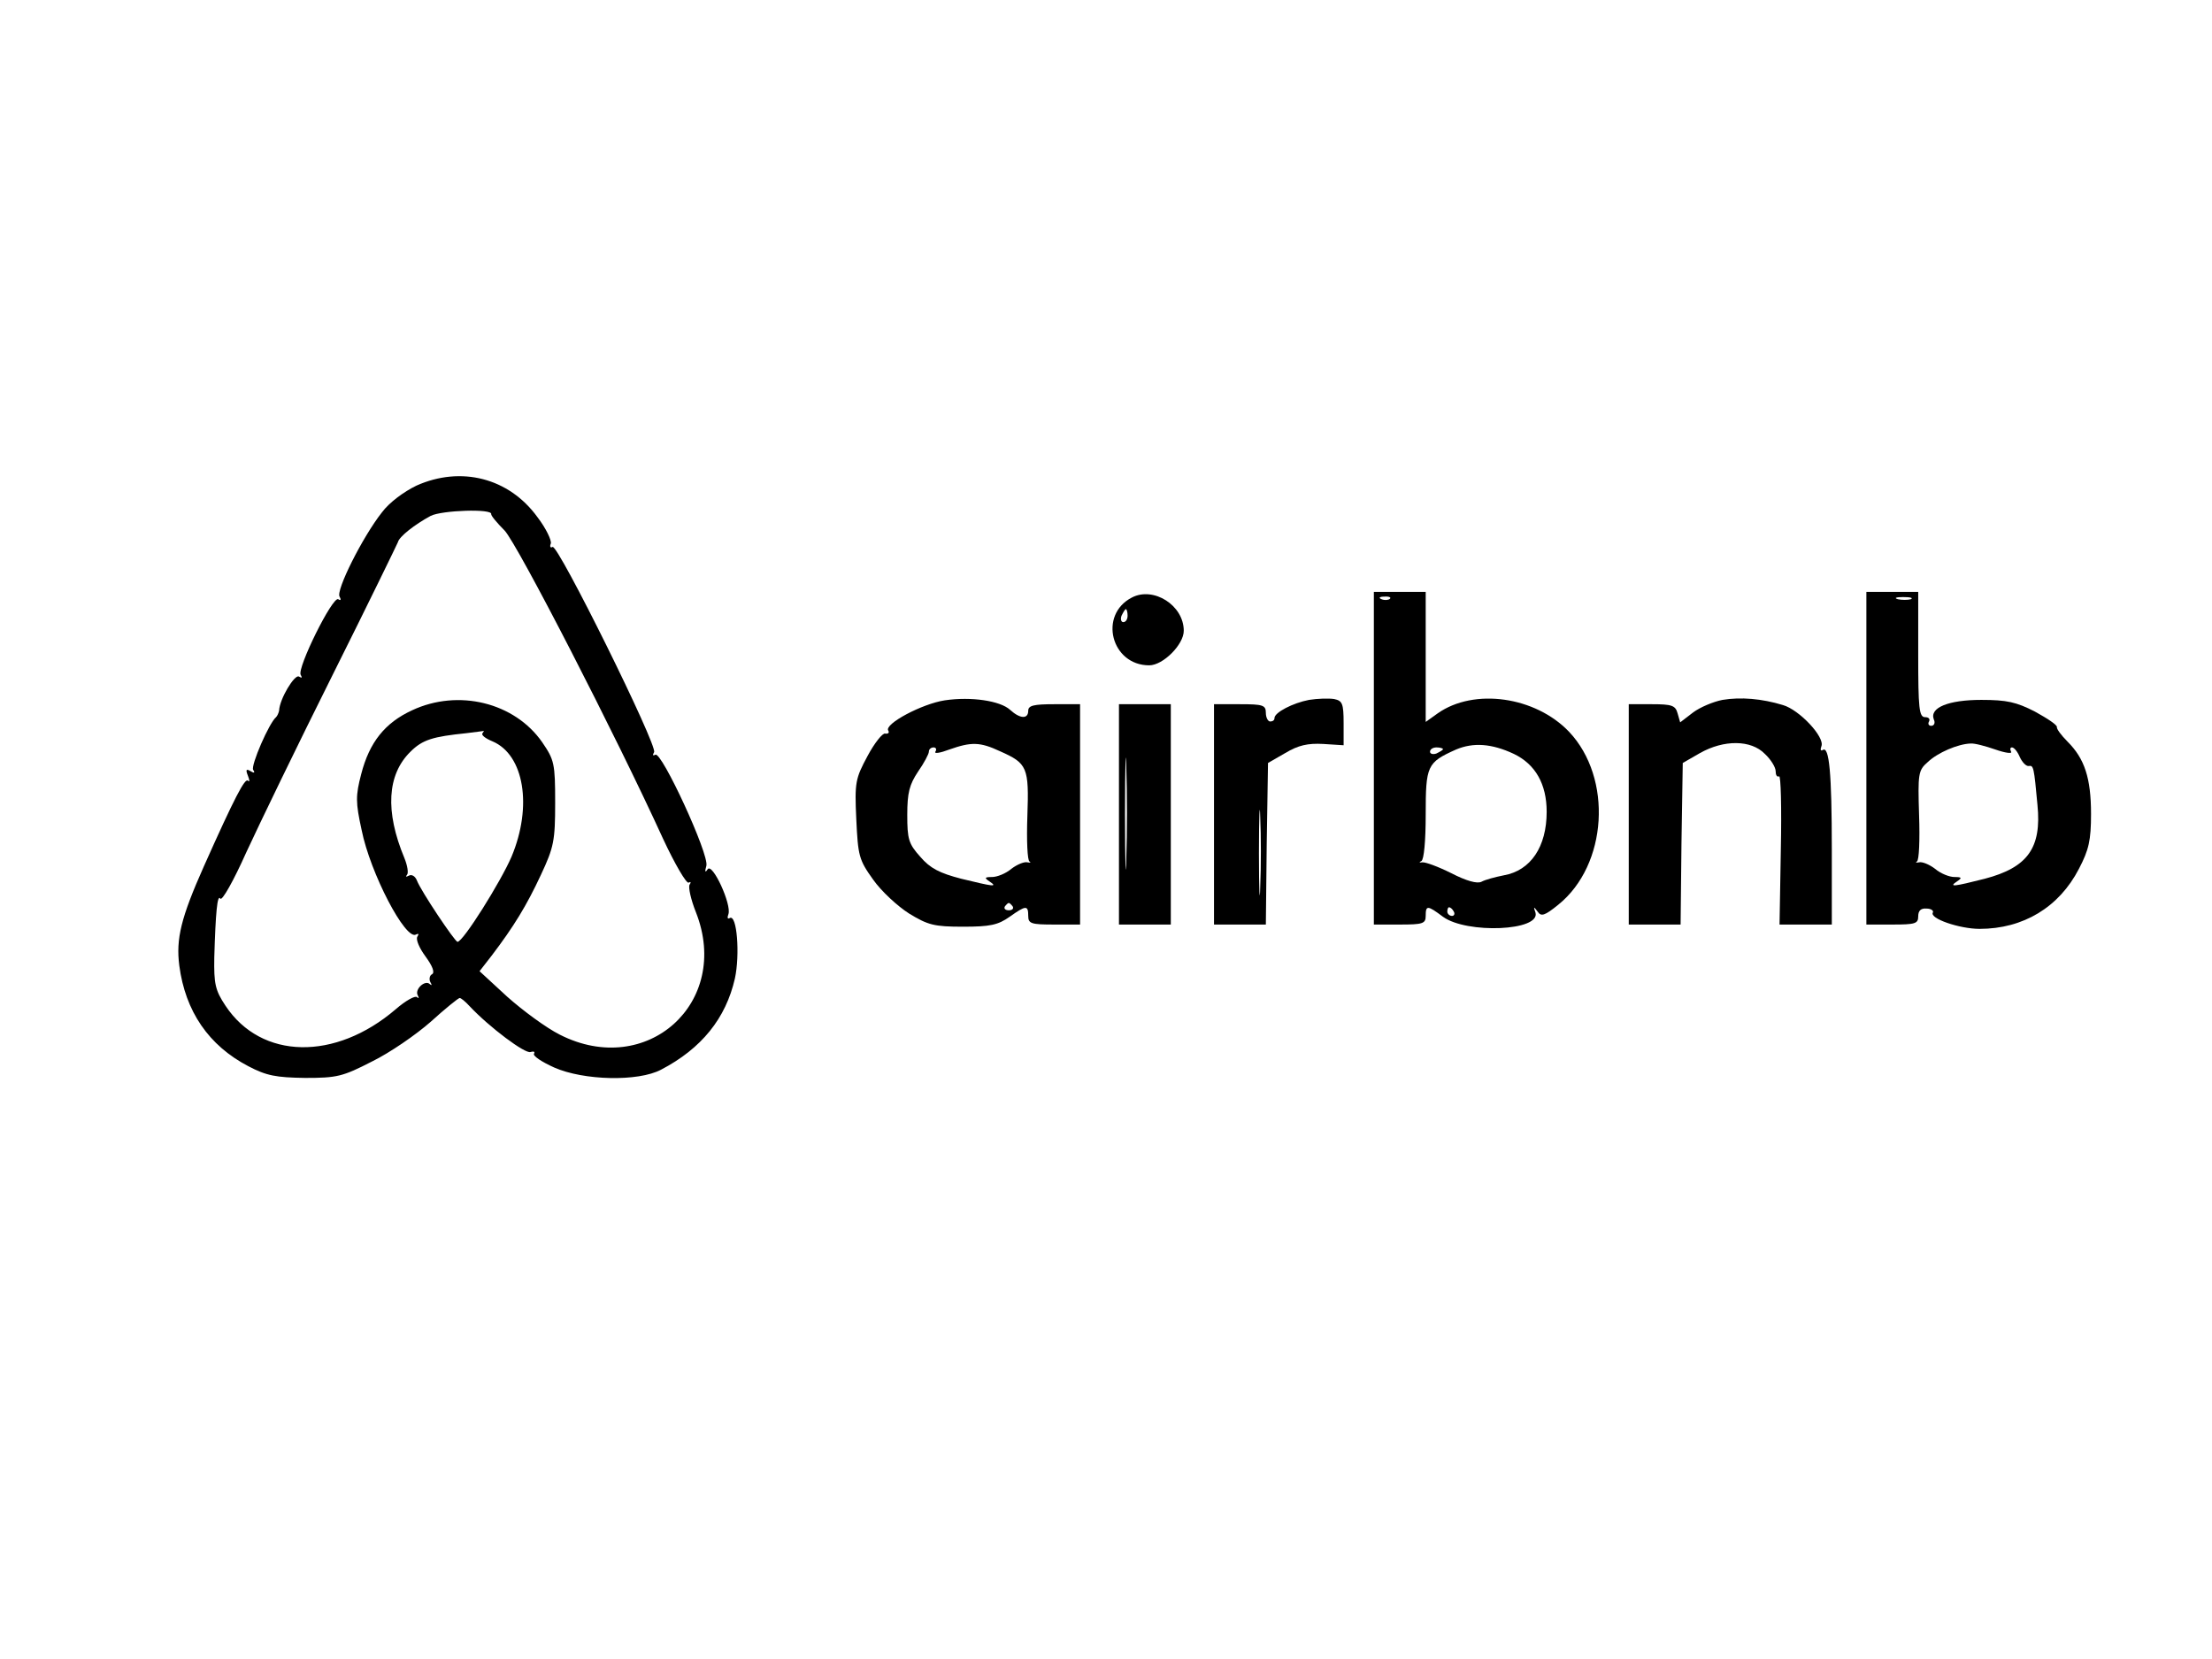
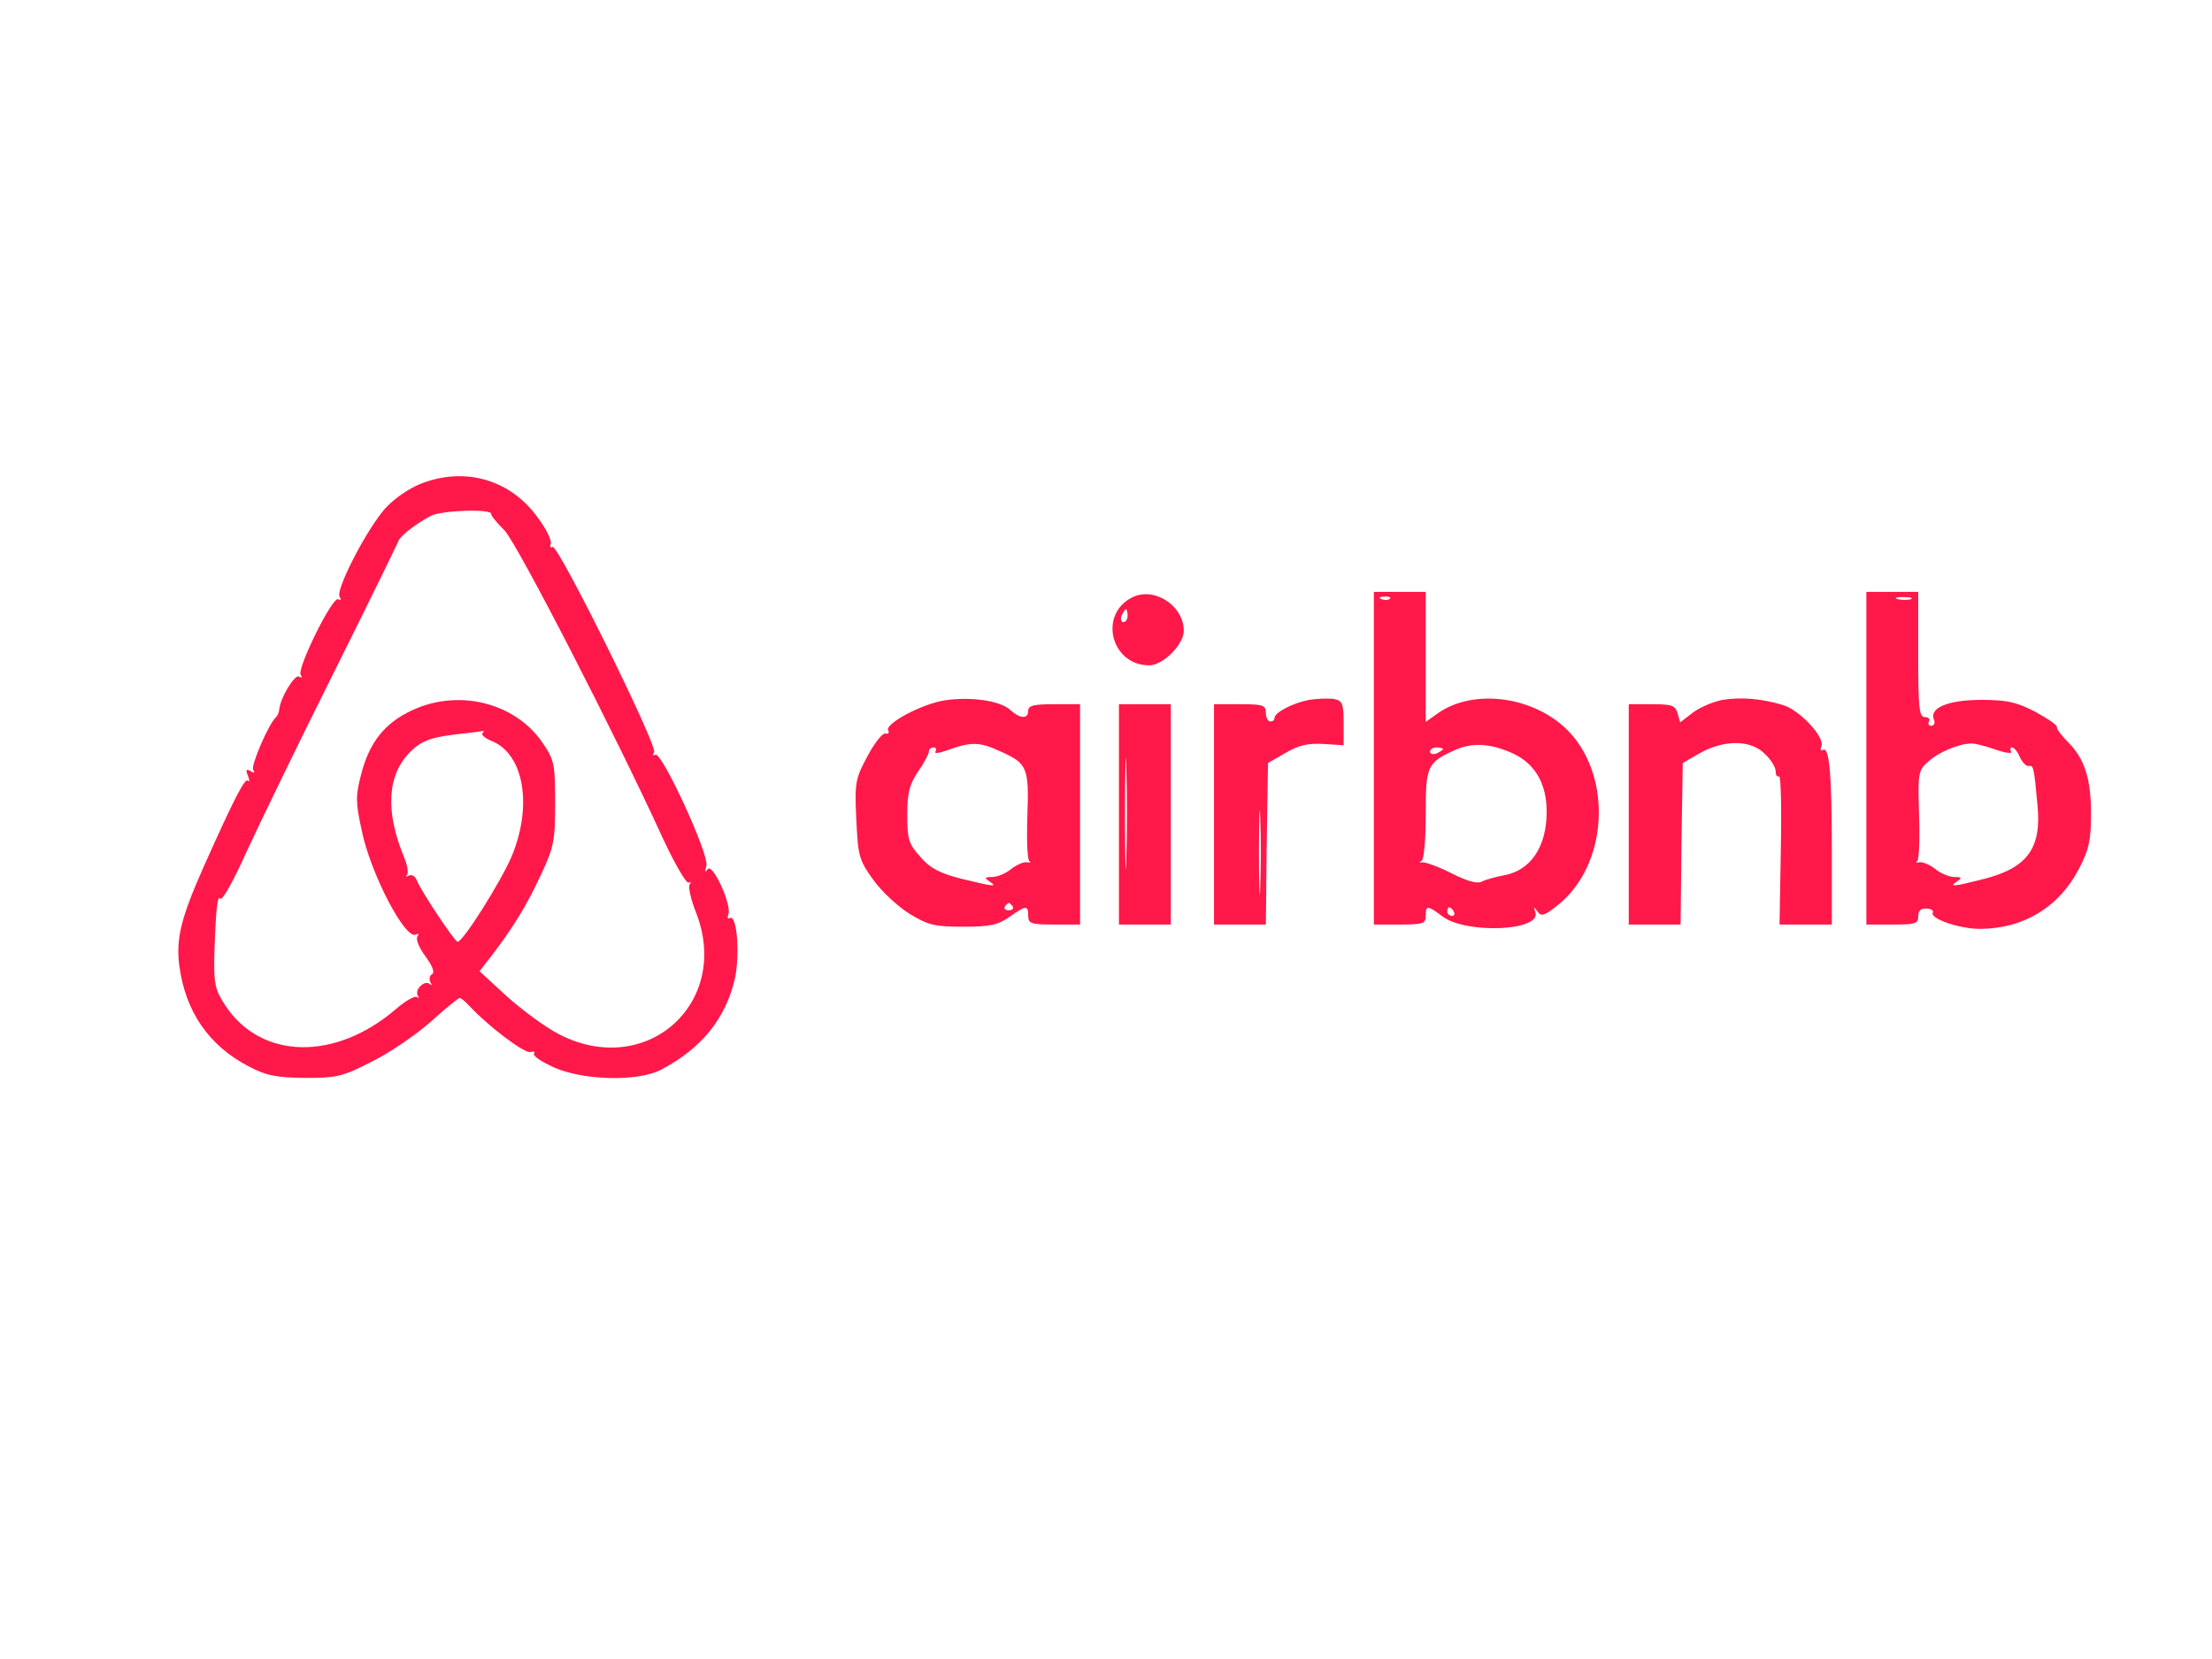
<svg xmlns="http://www.w3.org/2000/svg" version="1.0" width="512pt" height="384pt" viewBox="0 0 512 384" preserveAspectRatio="xMidYMid meet">
-   <g transform="translate(0,384) scale(0.1,-0.1)" fill="#000000" stroke="none">
+   <g transform="translate(0,384) scale(0.1,-0.1)" fill="rgba(255, 0, 55, 0.904)" stroke="none">
    <path d="M964 2716 c-29 -14 -63 -39 -80 -62 -45 -57 -107 -181 -98 -195 4 -7 3 -10 -3 -6 -13 8 -96 -160 -87 -175 4 -7 3 -8 -4 -4 -10 6 -45 -52 -46 -79 -1 -5 -4 -12 -7 -15 -16 -13 -59 -112 -53 -122 5 -7 2 -8 -6 -3 -10 6 -12 4 -6 -11 4 -10 4 -15 0 -11 -7 7 -31 -39 -102 -198 -53 -119 -65 -168 -57 -230 14 -106 68 -185 160 -233 42 -22 64 -26 131 -27 74 0 87 3 155 38 41 20 102 62 136 92 33 30 64 55 67 55 3 0 13 -8 23 -19 46 -49 129 -111 141 -106 7 2 11 1 8 -4 -3 -5 18 -19 47 -32 68 -30 194 -33 247 -5 94 49 150 119 171 211 12 55 5 150 -12 140 -5 -3 -6 1 -3 9 8 22 -37 120 -48 104 -6 -9 -7 -6 -3 8 7 26 -104 266 -118 257 -6 -3 -7 -1 -3 6 9 14 -223 483 -235 475 -5 -3 -7 1 -4 8 2 7 -11 35 -31 61 -66 91 -177 119 -280 73z m173 -66 c-1 -3 13 -20 31 -38 30 -32 257 -473 367 -714 27 -58 54 -104 59 -101 5 3 6 1 2 -5 -3 -6 3 -34 15 -64 82 -209 -114 -385 -315 -283 -32 16 -86 56 -122 88 l-64 59 28 36 c51 67 81 116 114 187 30 64 33 79 33 167 0 91 -2 99 -30 140 -64 92 -194 124 -301 74 -63 -29 -99 -74 -118 -148 -13 -50 -13 -65 1 -129 20 -100 102 -257 126 -242 6 3 7 1 3 -5 -4 -7 5 -27 19 -46 16 -22 22 -37 15 -41 -6 -3 -7 -12 -4 -18 4 -7 4 -9 -1 -5 -11 11 -36 -12 -28 -26 3 -6 3 -8 -2 -4 -4 4 -26 -8 -49 -28 -140 -120 -311 -117 -394 8 -24 36 -27 51 -26 112 3 103 7 147 14 136 4 -6 31 42 60 107 30 65 120 251 201 413 81 162 148 300 150 305 3 13 39 41 76 61 26 13 143 17 140 4z m-20 -507 c-4 -4 6 -12 23 -19 73 -31 93 -150 44 -267 -25 -58 -112 -197 -125 -197 -6 0 -85 118 -94 142 -4 10 -12 15 -19 11 -6 -3 -8 -3 -4 2 4 4 1 22 -6 39 -45 108 -40 193 14 246 28 28 52 35 130 43 19 2 37 5 39 5 2 1 1 -1 -2 -5z" />
    <path d="M2620 2457 c-78 -40 -48 -157 40 -157 32 0 80 48 80 80 0 59 -70 103 -120 77z m-10 -42 c0 -8 -4 -15 -10 -15 -5 0 -7 7 -4 15 4 8 8 15 10 15 2 0 4 -7 4 -15z" />
    <path d="M3180 2085 l0 -385 60 0 c53 0 60 2 60 20 0 25 4 25 40 -2 55 -40 227 -33 214 10 -5 14 -4 14 5 2 8 -12 16 -10 48 16 114 92 126 293 25 400 -78 82 -220 102 -304 43 l-28 -20 0 150 0 151 -60 0 -60 0 0 -385z m37 369 c-3 -3 -12 -4 -19 -1 -8 3 -5 6 6 6 11 1 17 -2 13 -5z m287 -359 c50 -24 76 -70 76 -134 0 -81 -37 -136 -99 -147 -20 -4 -43 -10 -52 -15 -10 -5 -35 2 -70 20 -30 15 -60 26 -67 25 -7 -1 -8 0 -2 3 6 3 10 47 10 107 0 114 3 121 70 151 40 17 83 14 134 -10z m-164 11 c0 -2 -7 -6 -15 -10 -8 -3 -15 -1 -15 4 0 6 7 10 15 10 8 0 15 -2 15 -4z m25 -376 c3 -5 1 -10 -4 -10 -6 0 -11 5 -11 10 0 6 2 10 4 10 3 0 8 -4 11 -10z" />
    <path d="M4320 2085 l0 -385 60 0 c53 0 60 2 60 19 0 13 6 19 19 18 11 0 17 -5 15 -9 -9 -14 62 -38 108 -38 101 0 184 50 230 139 23 44 28 66 28 127 0 83 -15 128 -54 167 -15 15 -26 30 -25 34 1 5 -22 20 -51 36 -43 22 -65 27 -124 27 -76 0 -120 -18 -110 -45 4 -8 1 -15 -6 -15 -6 0 -8 5 -5 10 3 6 -1 10 -9 10 -14 0 -16 20 -16 145 l0 145 -60 0 -60 0 0 -385z m103 368 c-7 -2 -21 -2 -30 0 -10 3 -4 5 12 5 17 0 24 -2 18 -5z m196 -348 c23 -8 39 -10 36 -5 -3 6 -2 10 2 10 5 0 13 -10 18 -22 6 -13 15 -22 21 -21 11 2 12 -3 20 -90 10 -100 -23 -145 -122 -171 -71 -18 -85 -20 -64 -6 12 8 11 10 -6 10 -12 0 -32 8 -45 19 -13 10 -30 17 -37 15 -7 -1 -9 -1 -5 2 5 2 7 50 5 107 -3 96 -2 104 20 123 23 22 70 42 99 43 9 1 35 -6 58 -14z" />
    <path d="M2187 2219 c-53 -8 -141 -55 -131 -70 3 -5 0 -8 -7 -7 -6 2 -25 -22 -41 -52 -28 -52 -30 -61 -26 -146 4 -85 6 -94 39 -140 19 -27 57 -62 84 -79 43 -26 57 -30 124 -30 63 0 81 4 108 23 38 27 43 27 43 2 0 -18 7 -20 60 -20 l60 0 0 255 0 255 -60 0 c-47 0 -60 -3 -60 -15 0 -20 -19 -19 -42 2 -23 21 -90 31 -151 22z m128 -118 c63 -28 67 -37 63 -150 -2 -56 0 -103 5 -105 4 -3 2 -3 -5 -2 -7 2 -24 -5 -37 -15 -13 -11 -33 -19 -45 -19 -17 0 -18 -2 -6 -10 21 -14 9 -12 -65 6 -50 13 -72 24 -95 51 -27 30 -30 41 -30 97 0 51 5 70 25 100 14 20 25 41 25 46 0 6 5 10 11 10 5 0 8 -4 4 -10 -3 -5 11 -3 32 5 51 18 71 18 118 -4z m29 -359 c3 -5 -1 -9 -9 -9 -8 0 -12 4 -9 9 3 4 7 8 9 8 2 0 6 -4 9 -8z" />
    <path d="M3030 2220 c-37 -7 -80 -29 -80 -42 0 -5 -4 -8 -10 -8 -5 0 -10 9 -10 20 0 18 -7 20 -60 20 l-60 0 0 -255 0 -255 60 0 60 0 2 187 3 187 40 23 c30 18 52 23 88 21 l47 -3 0 51 c0 46 -3 52 -22 56 -13 2 -39 1 -58 -2z m-113 -432 c-1 -46 -3 -11 -3 77 0 88 2 125 3 83 2 -42 2 -114 0 -160z" />
    <path d="M3987 2220 c-21 -4 -52 -17 -68 -29 l-30 -23 -6 21 c-5 18 -13 21 -59 21 l-54 0 0 -255 0 -255 60 0 60 0 2 187 3 187 40 23 c55 31 118 31 150 -2 14 -13 25 -31 25 -40 0 -9 3 -14 8 -12 4 3 6 -73 4 -169 l-3 -174 61 0 60 0 0 174 c0 177 -6 240 -21 230 -5 -3 -6 1 -3 9 8 21 -51 84 -89 95 -49 15 -98 19 -140 12z" />
    <path d="M2590 1955 l0 -255 60 0 60 0 0 255 0 255 -60 0 -60 0 0 -255z m17 -102 c-1 -59 -3 -13 -3 102 0 116 2 164 3 108 2 -56 2 -151 0 -210z" />
  </g>
</svg>
